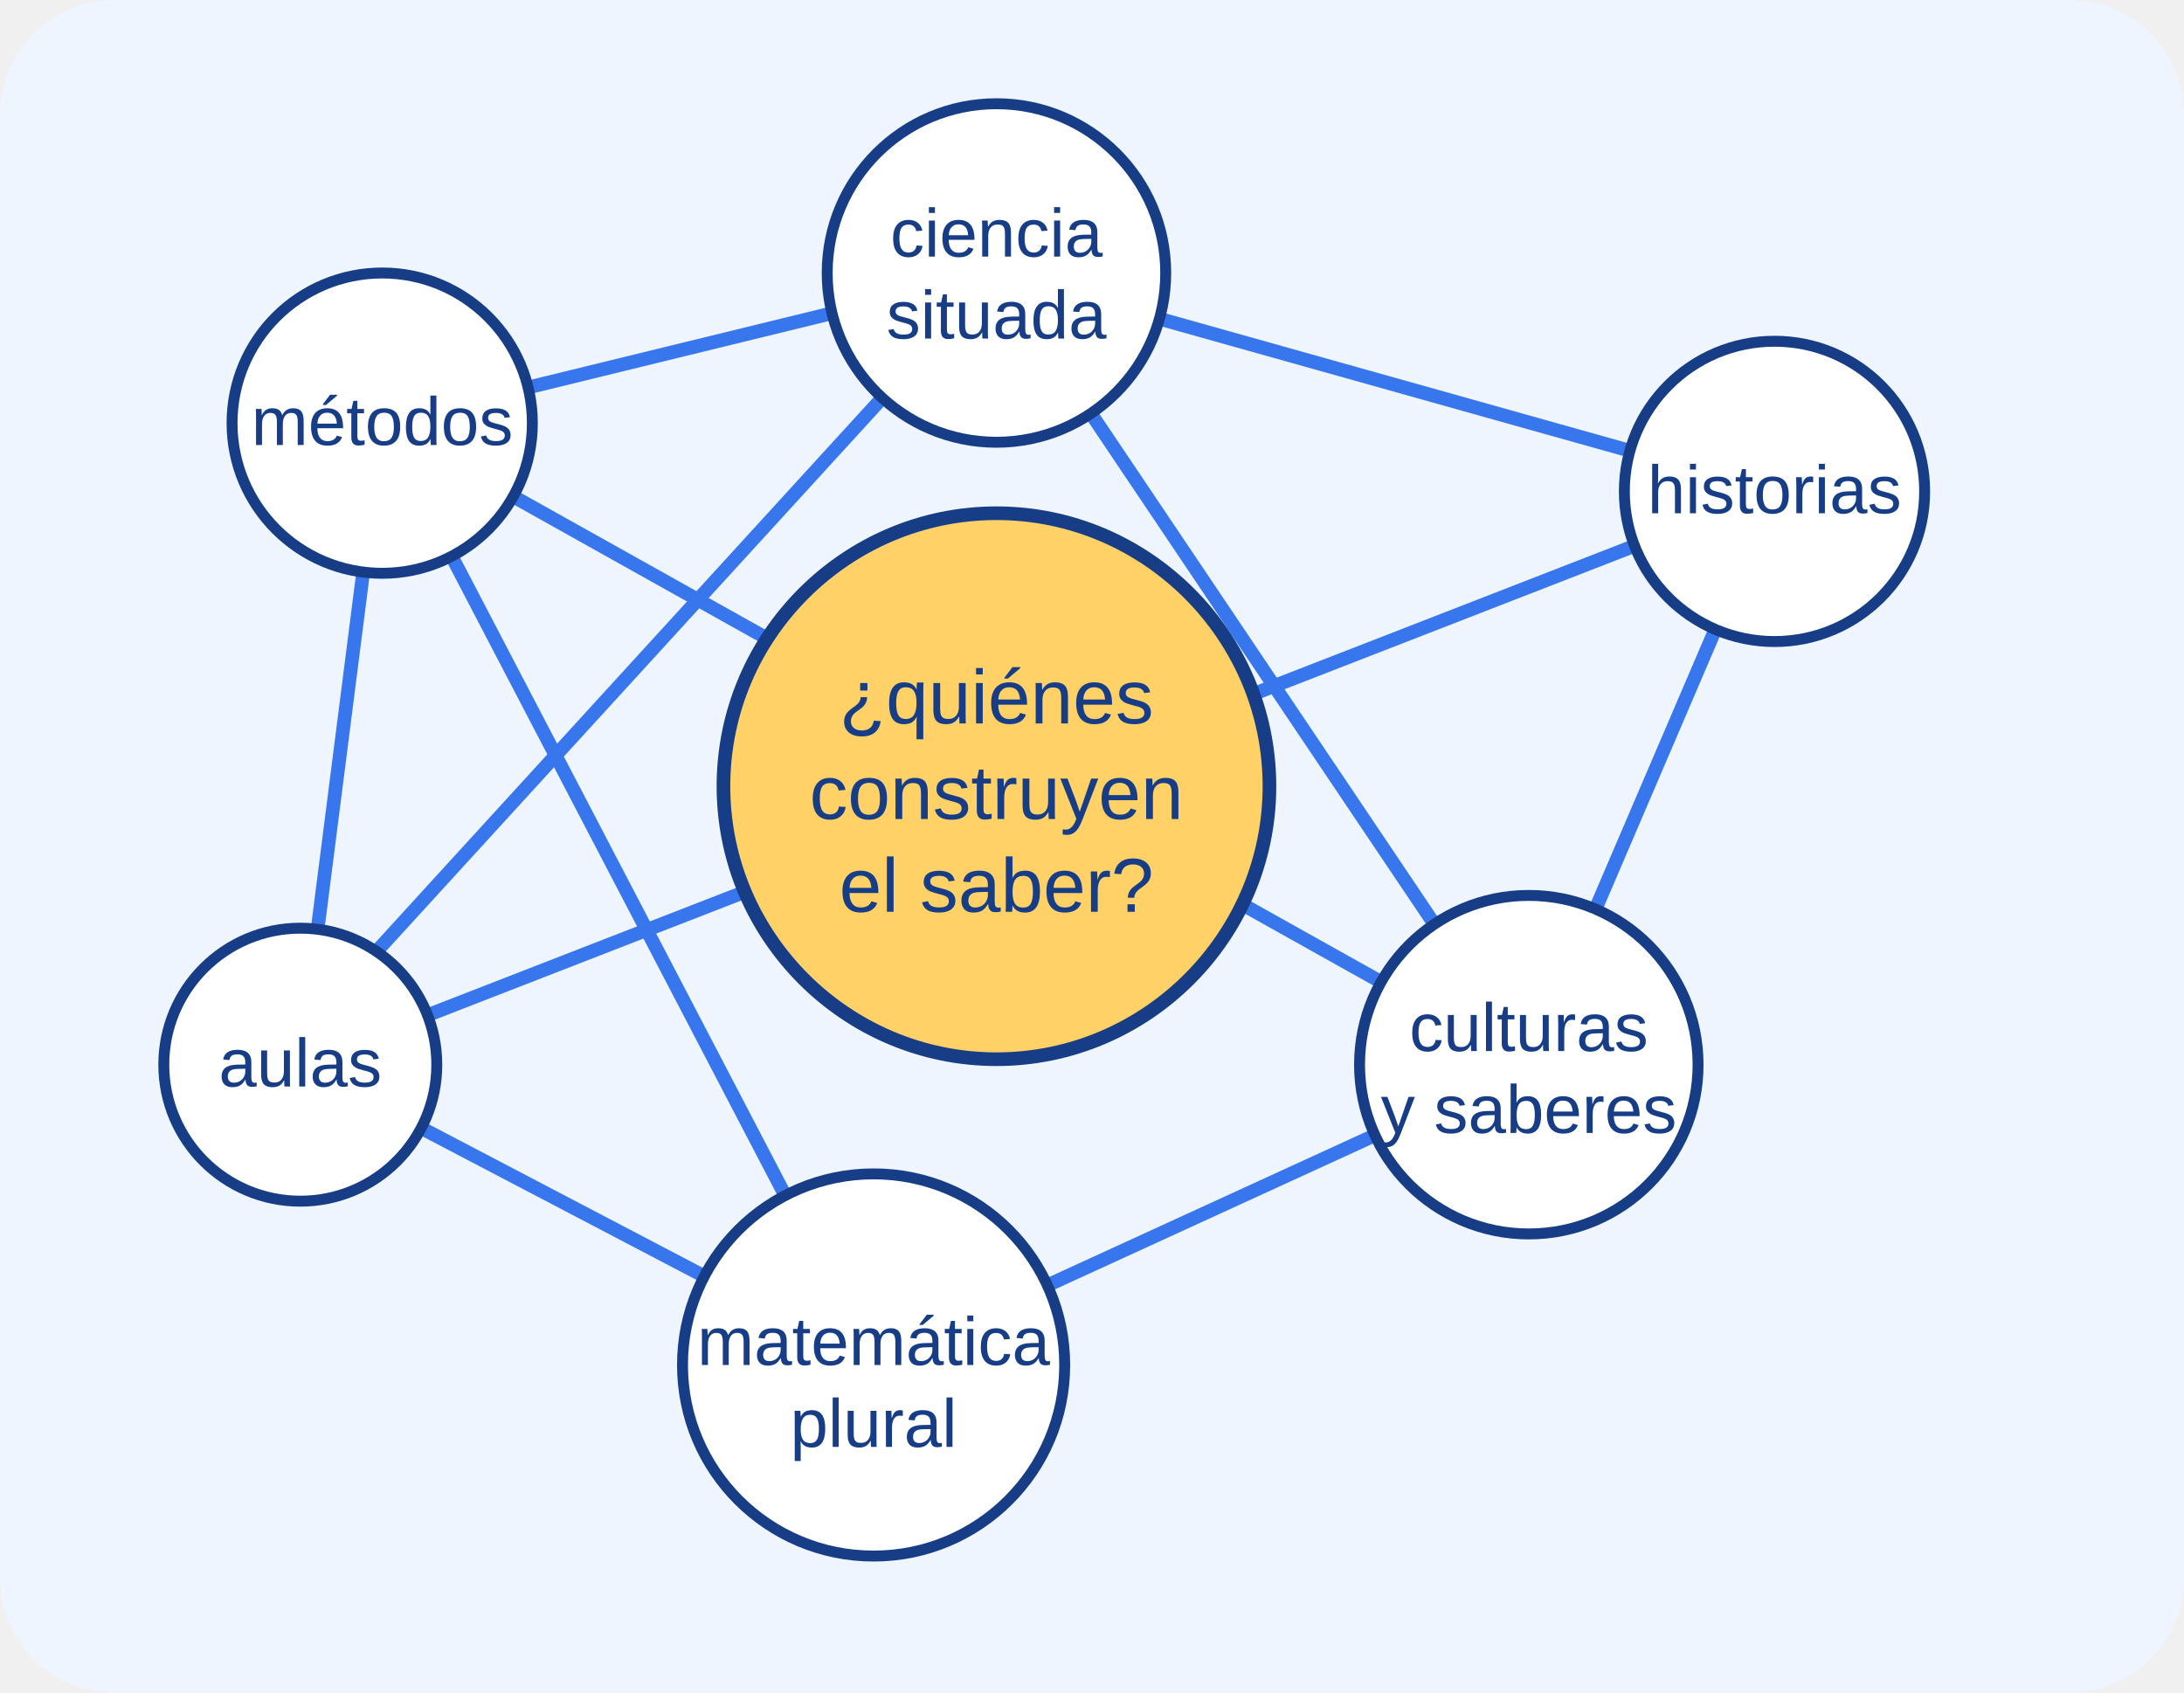
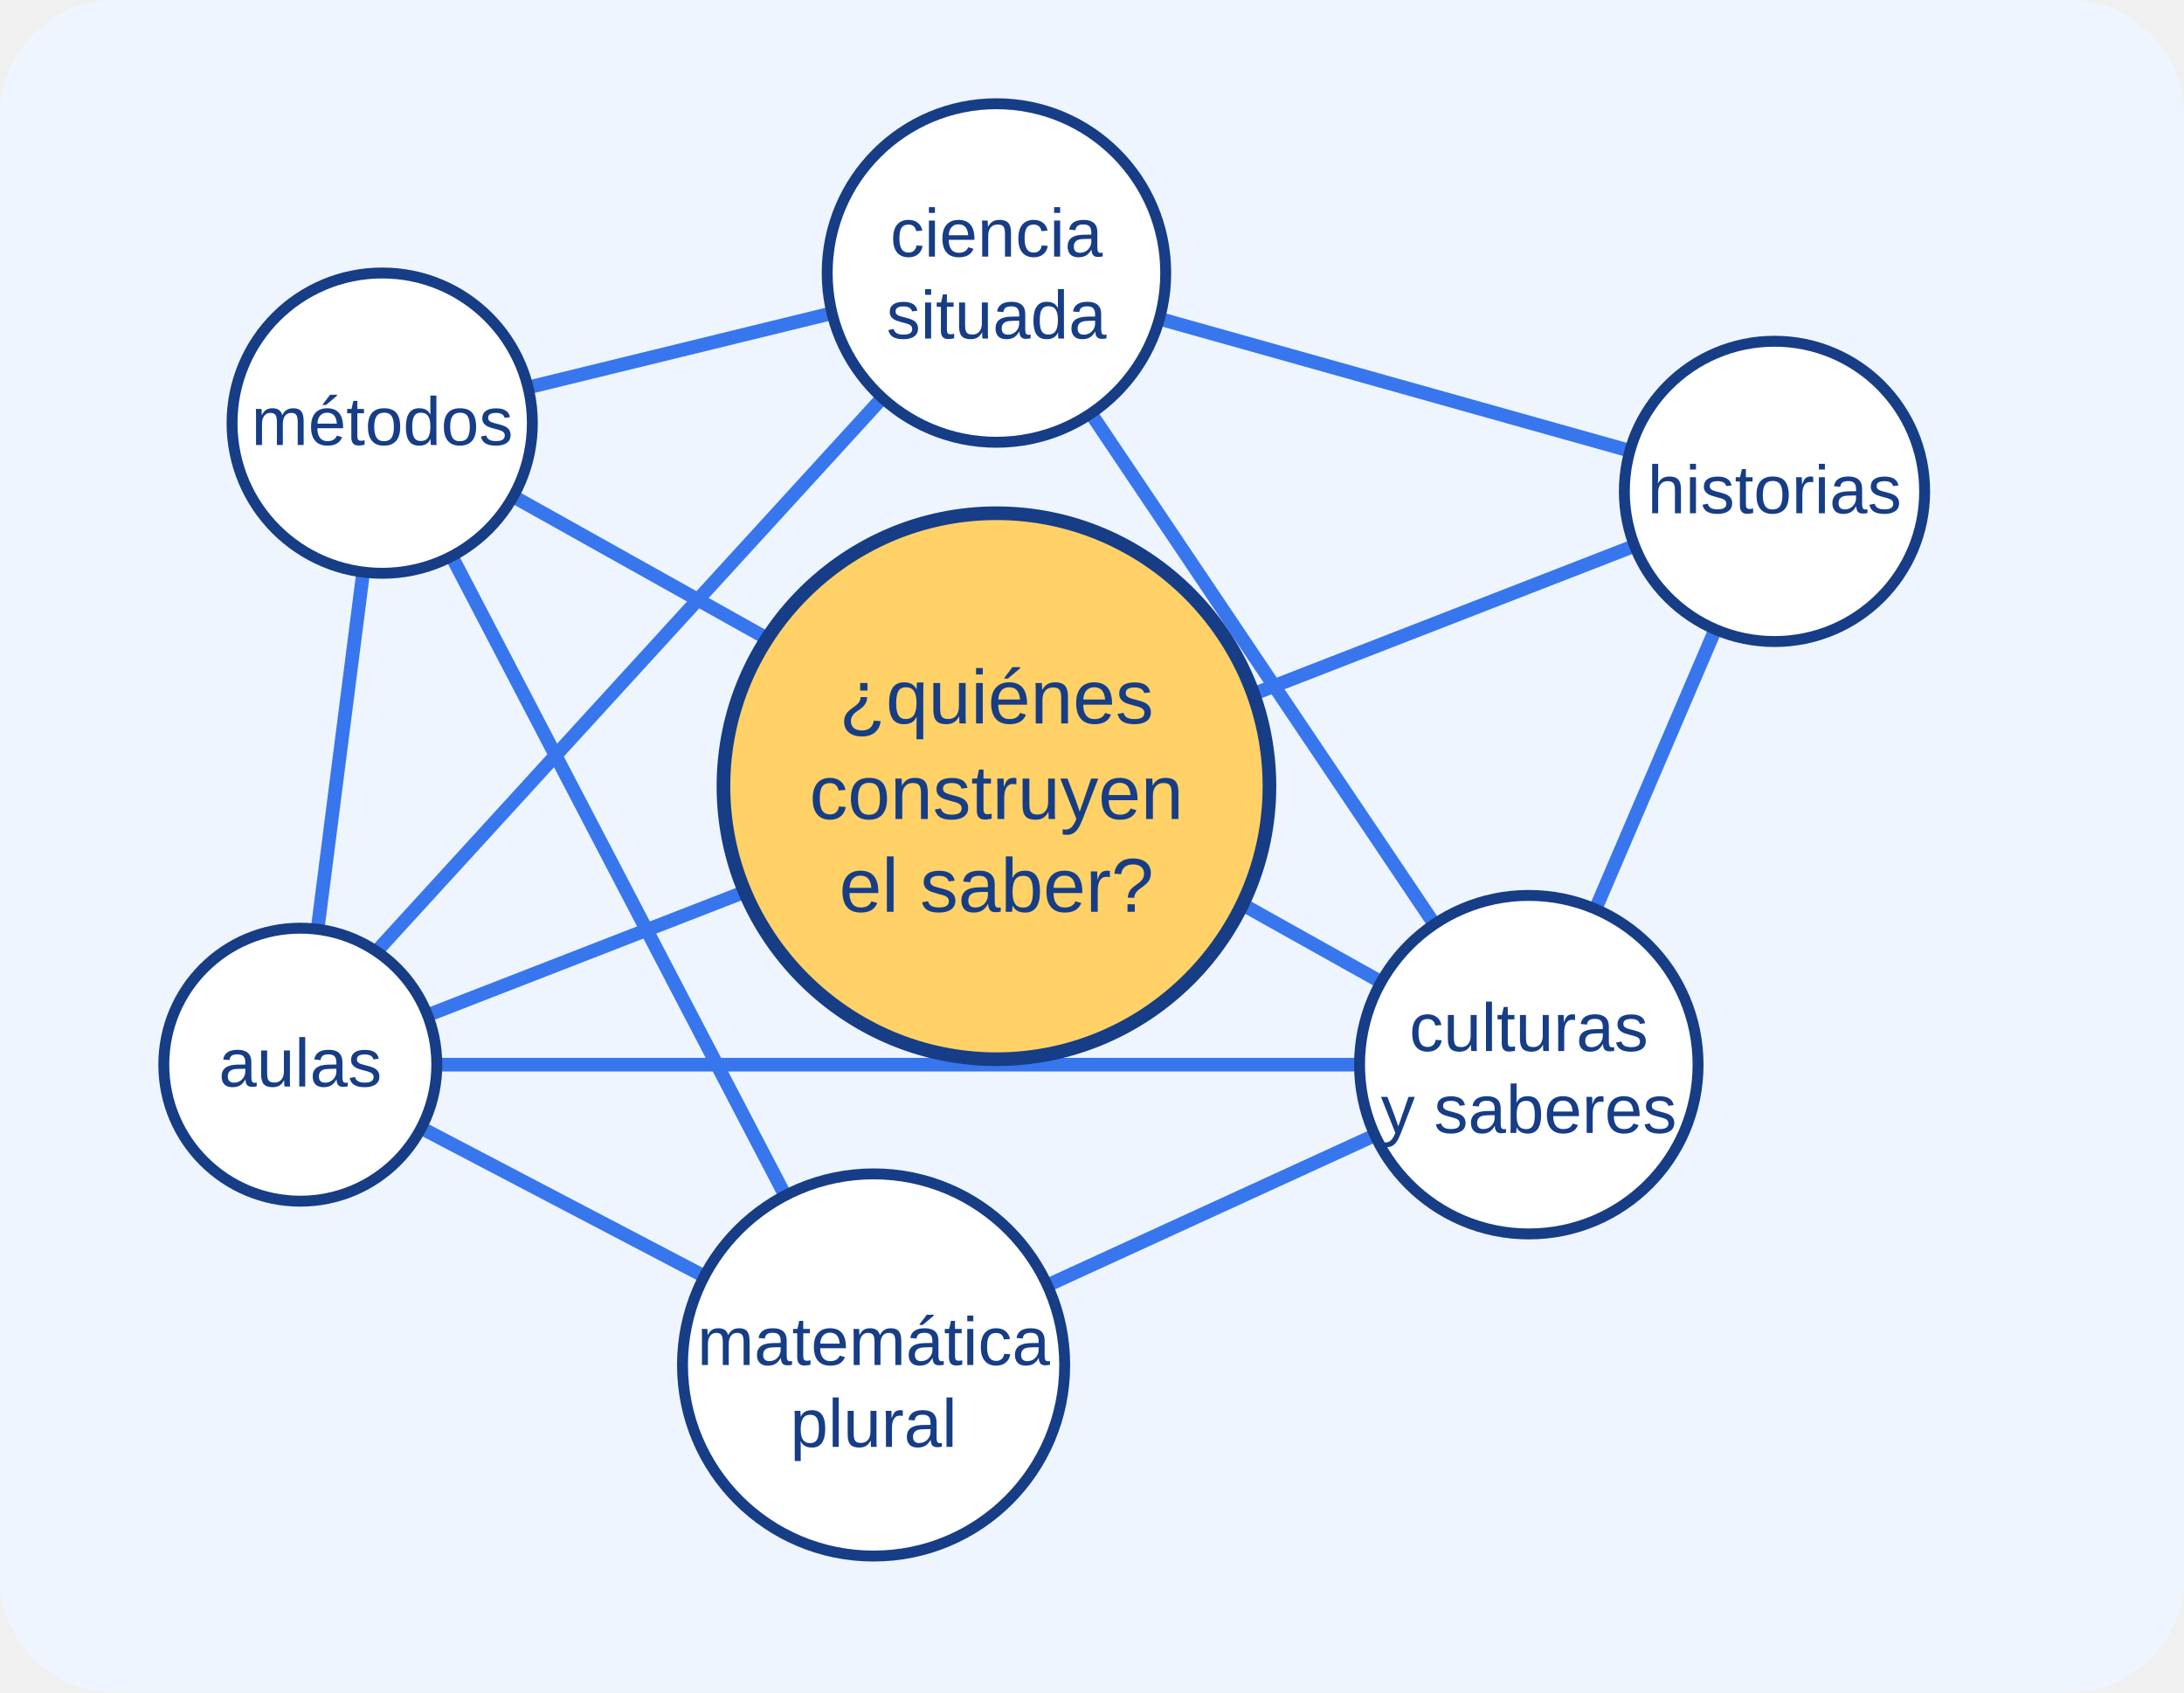
<svg xmlns="http://www.w3.org/2000/svg" viewBox="0 0 800 620" role="img" aria-labelledby="title desc">
  <rect width="800" height="620" rx="42" fill="#eef5ff" />
  <g stroke="#2f6fed" stroke-width="5" opacity=".95" fill="#eef5ff">
    <path d="M140 155L365 100 650 180 560 390 320 500 110 390Z" />
    <path d="M140 155L320 500M365 100L560 390 M650 180L110 390M140 155L560 390" />
    <path d="M100 390 L365 100" />
+     <path d="M100 390 L560 390" />
  </g>
  <g fill="#fff" stroke="#163d86" stroke-width="4">
    <circle cx="140" cy="155" r="55" />
    <circle cx="365" cy="100" r="62" />
    <circle cx="650" cy="180" r="55" />
    <circle cx="560" cy="390" r="62" />
    <circle cx="320" cy="500" r="70" />
    <circle cx="110" cy="390" r="50" />
  </g>
  <g fill="#163d86" font-family="Arial,sans-serif" font-size="25" text-anchor="middle">
    <text x="140" y="163">métodos</text>
    <text x="365" y="94">ciencia</text>
    <text x="365" y="124">situada</text>
    <text x="650" y="188">historias</text>
    <text x="560" y="385">culturas</text>
    <text x="560" y="415">y saberes</text>
    <text x="320" y="500">matemática</text>
    <text x="320" y="530">plural</text>
    <text x="110" y="398">aulas</text>
  </g>
  <path d="M365 188c-55 0-100 45-100 100s45 100 100 100 100-45 100-100-45-100-100-100Z" fill="#ffd166" stroke="#163d86" stroke-width="5" />
  <text x="365" y="265" fill="#163d86" font-family="Arial,sans-serif" font-size="28" text-anchor="middle">¿quiénes</text>
  <text x="365" y="300" fill="#163d86" font-family="Arial,sans-serif" font-size="28" text-anchor="middle">construyen</text>
  <text x="365" y="334" fill="#163d86" font-family="Arial,sans-serif" font-size="28" text-anchor="middle">el saber?</text>
</svg>
